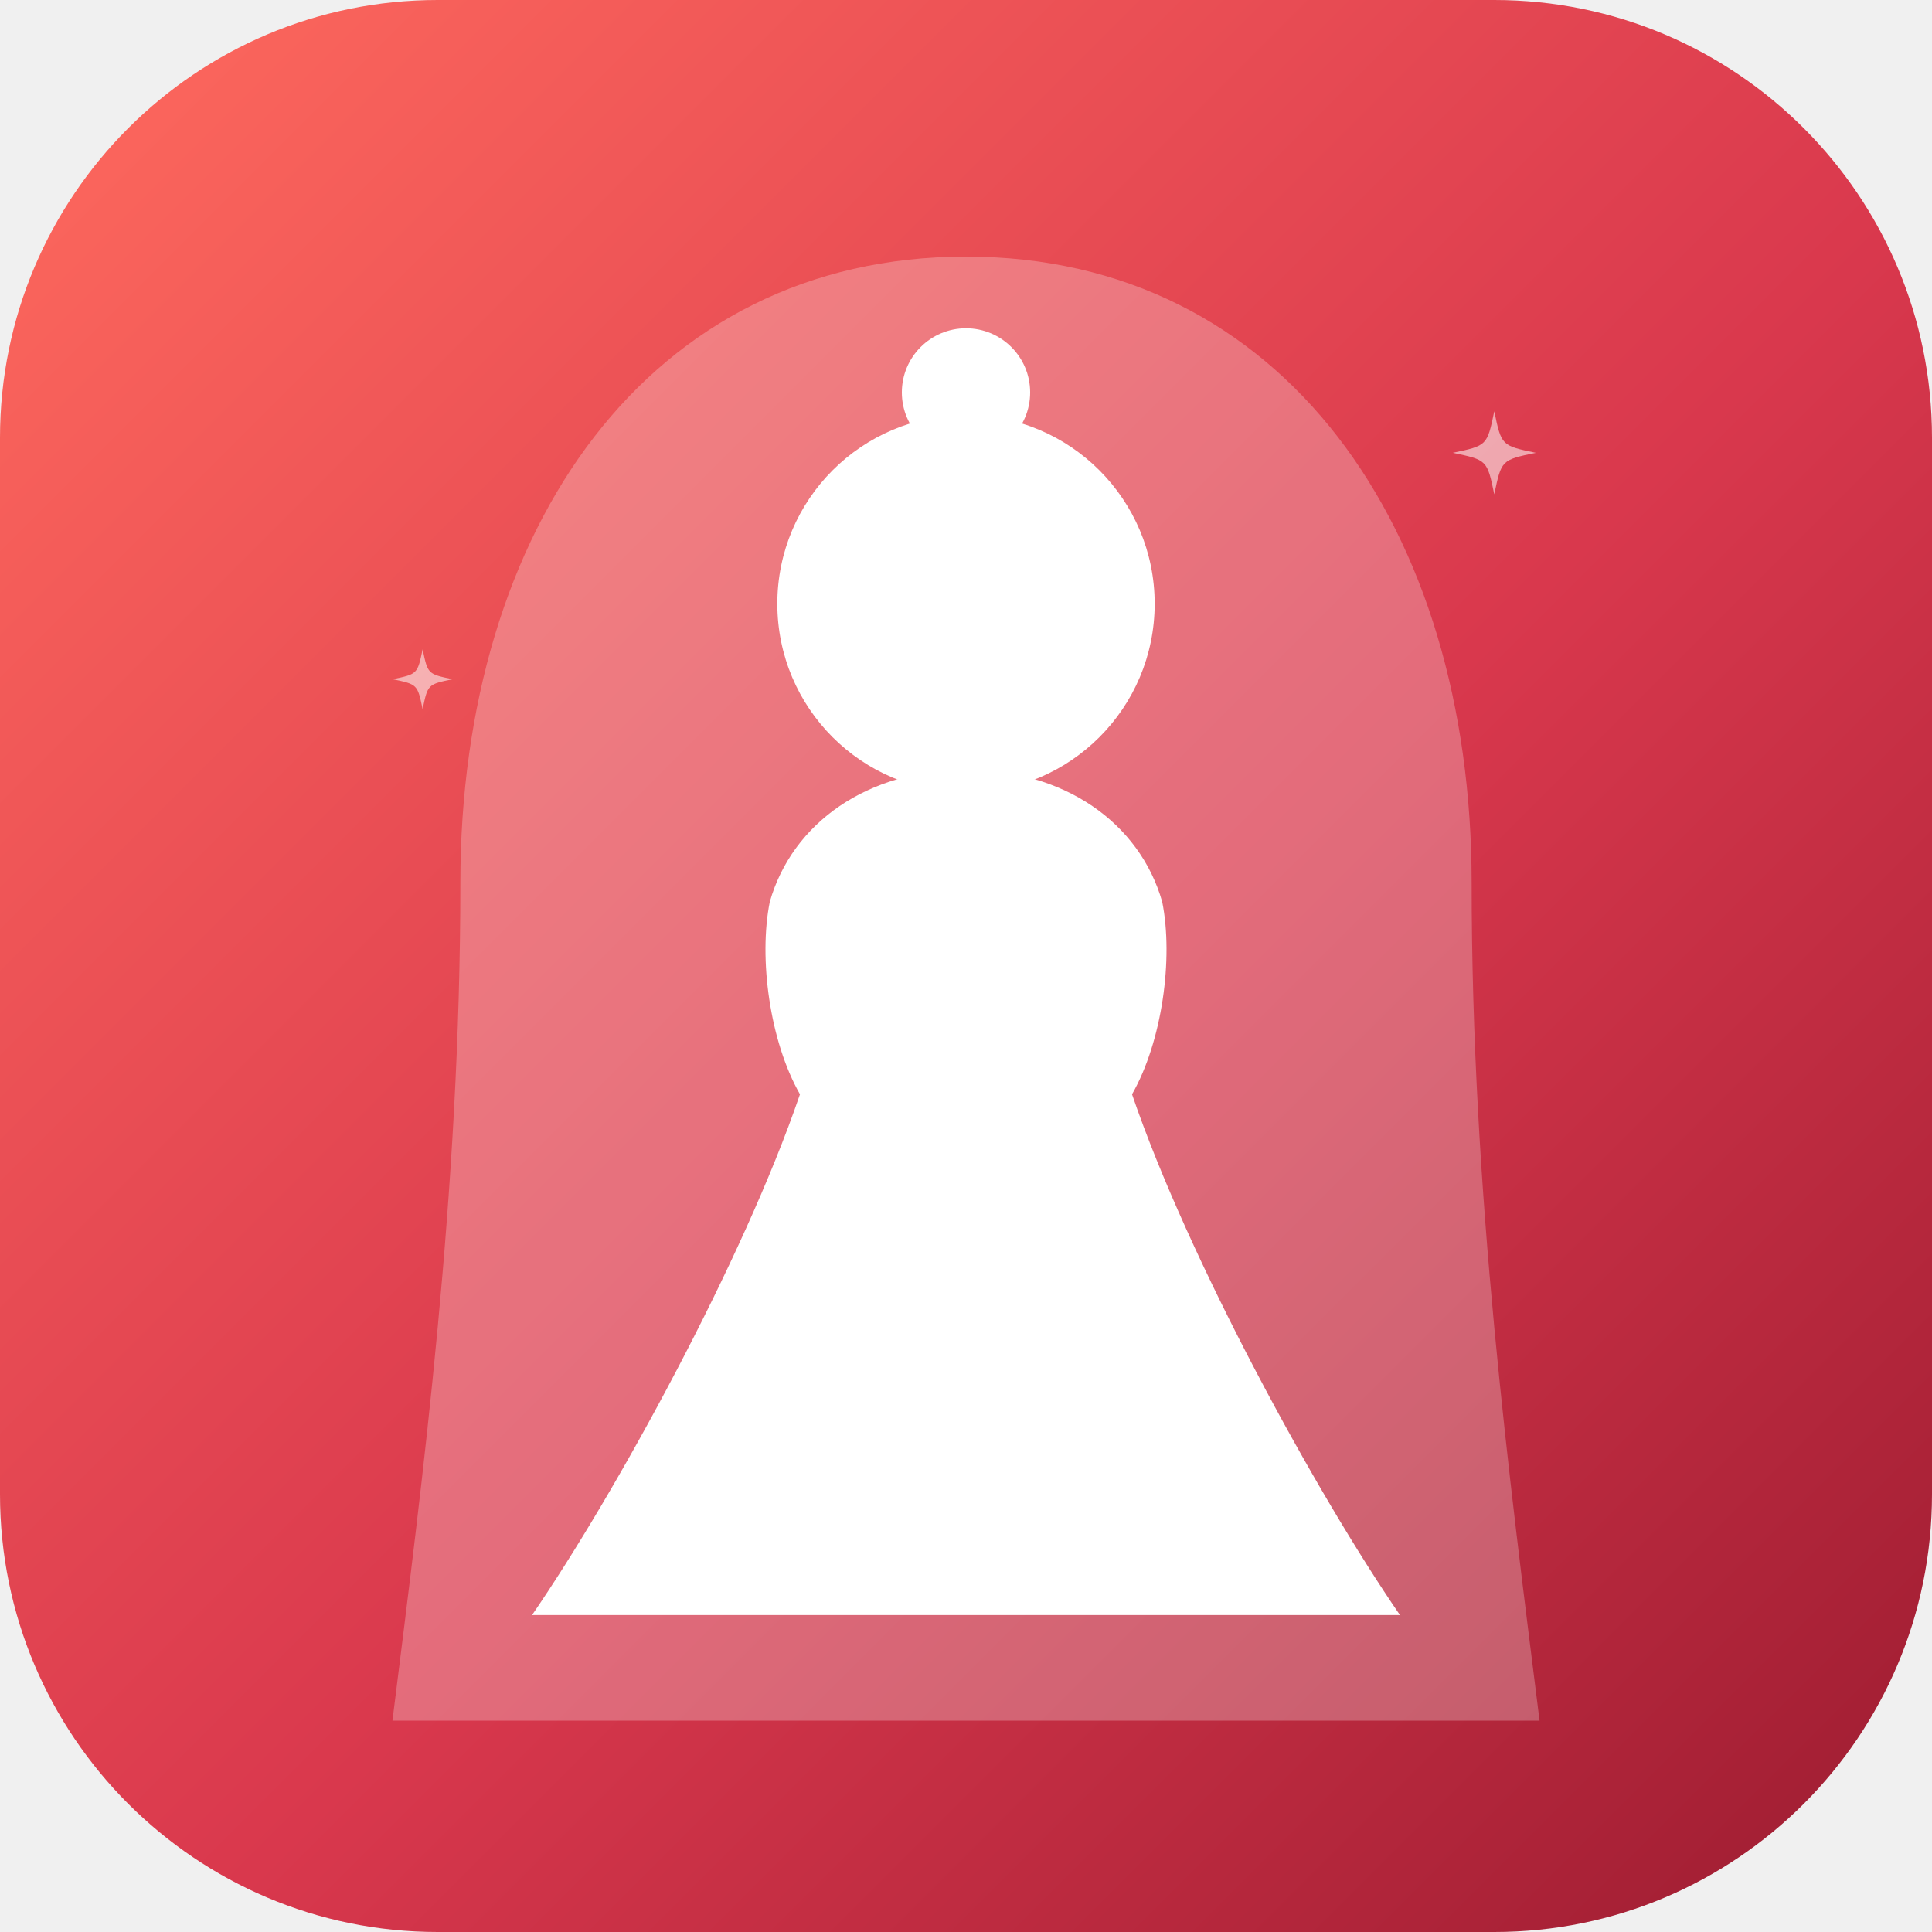
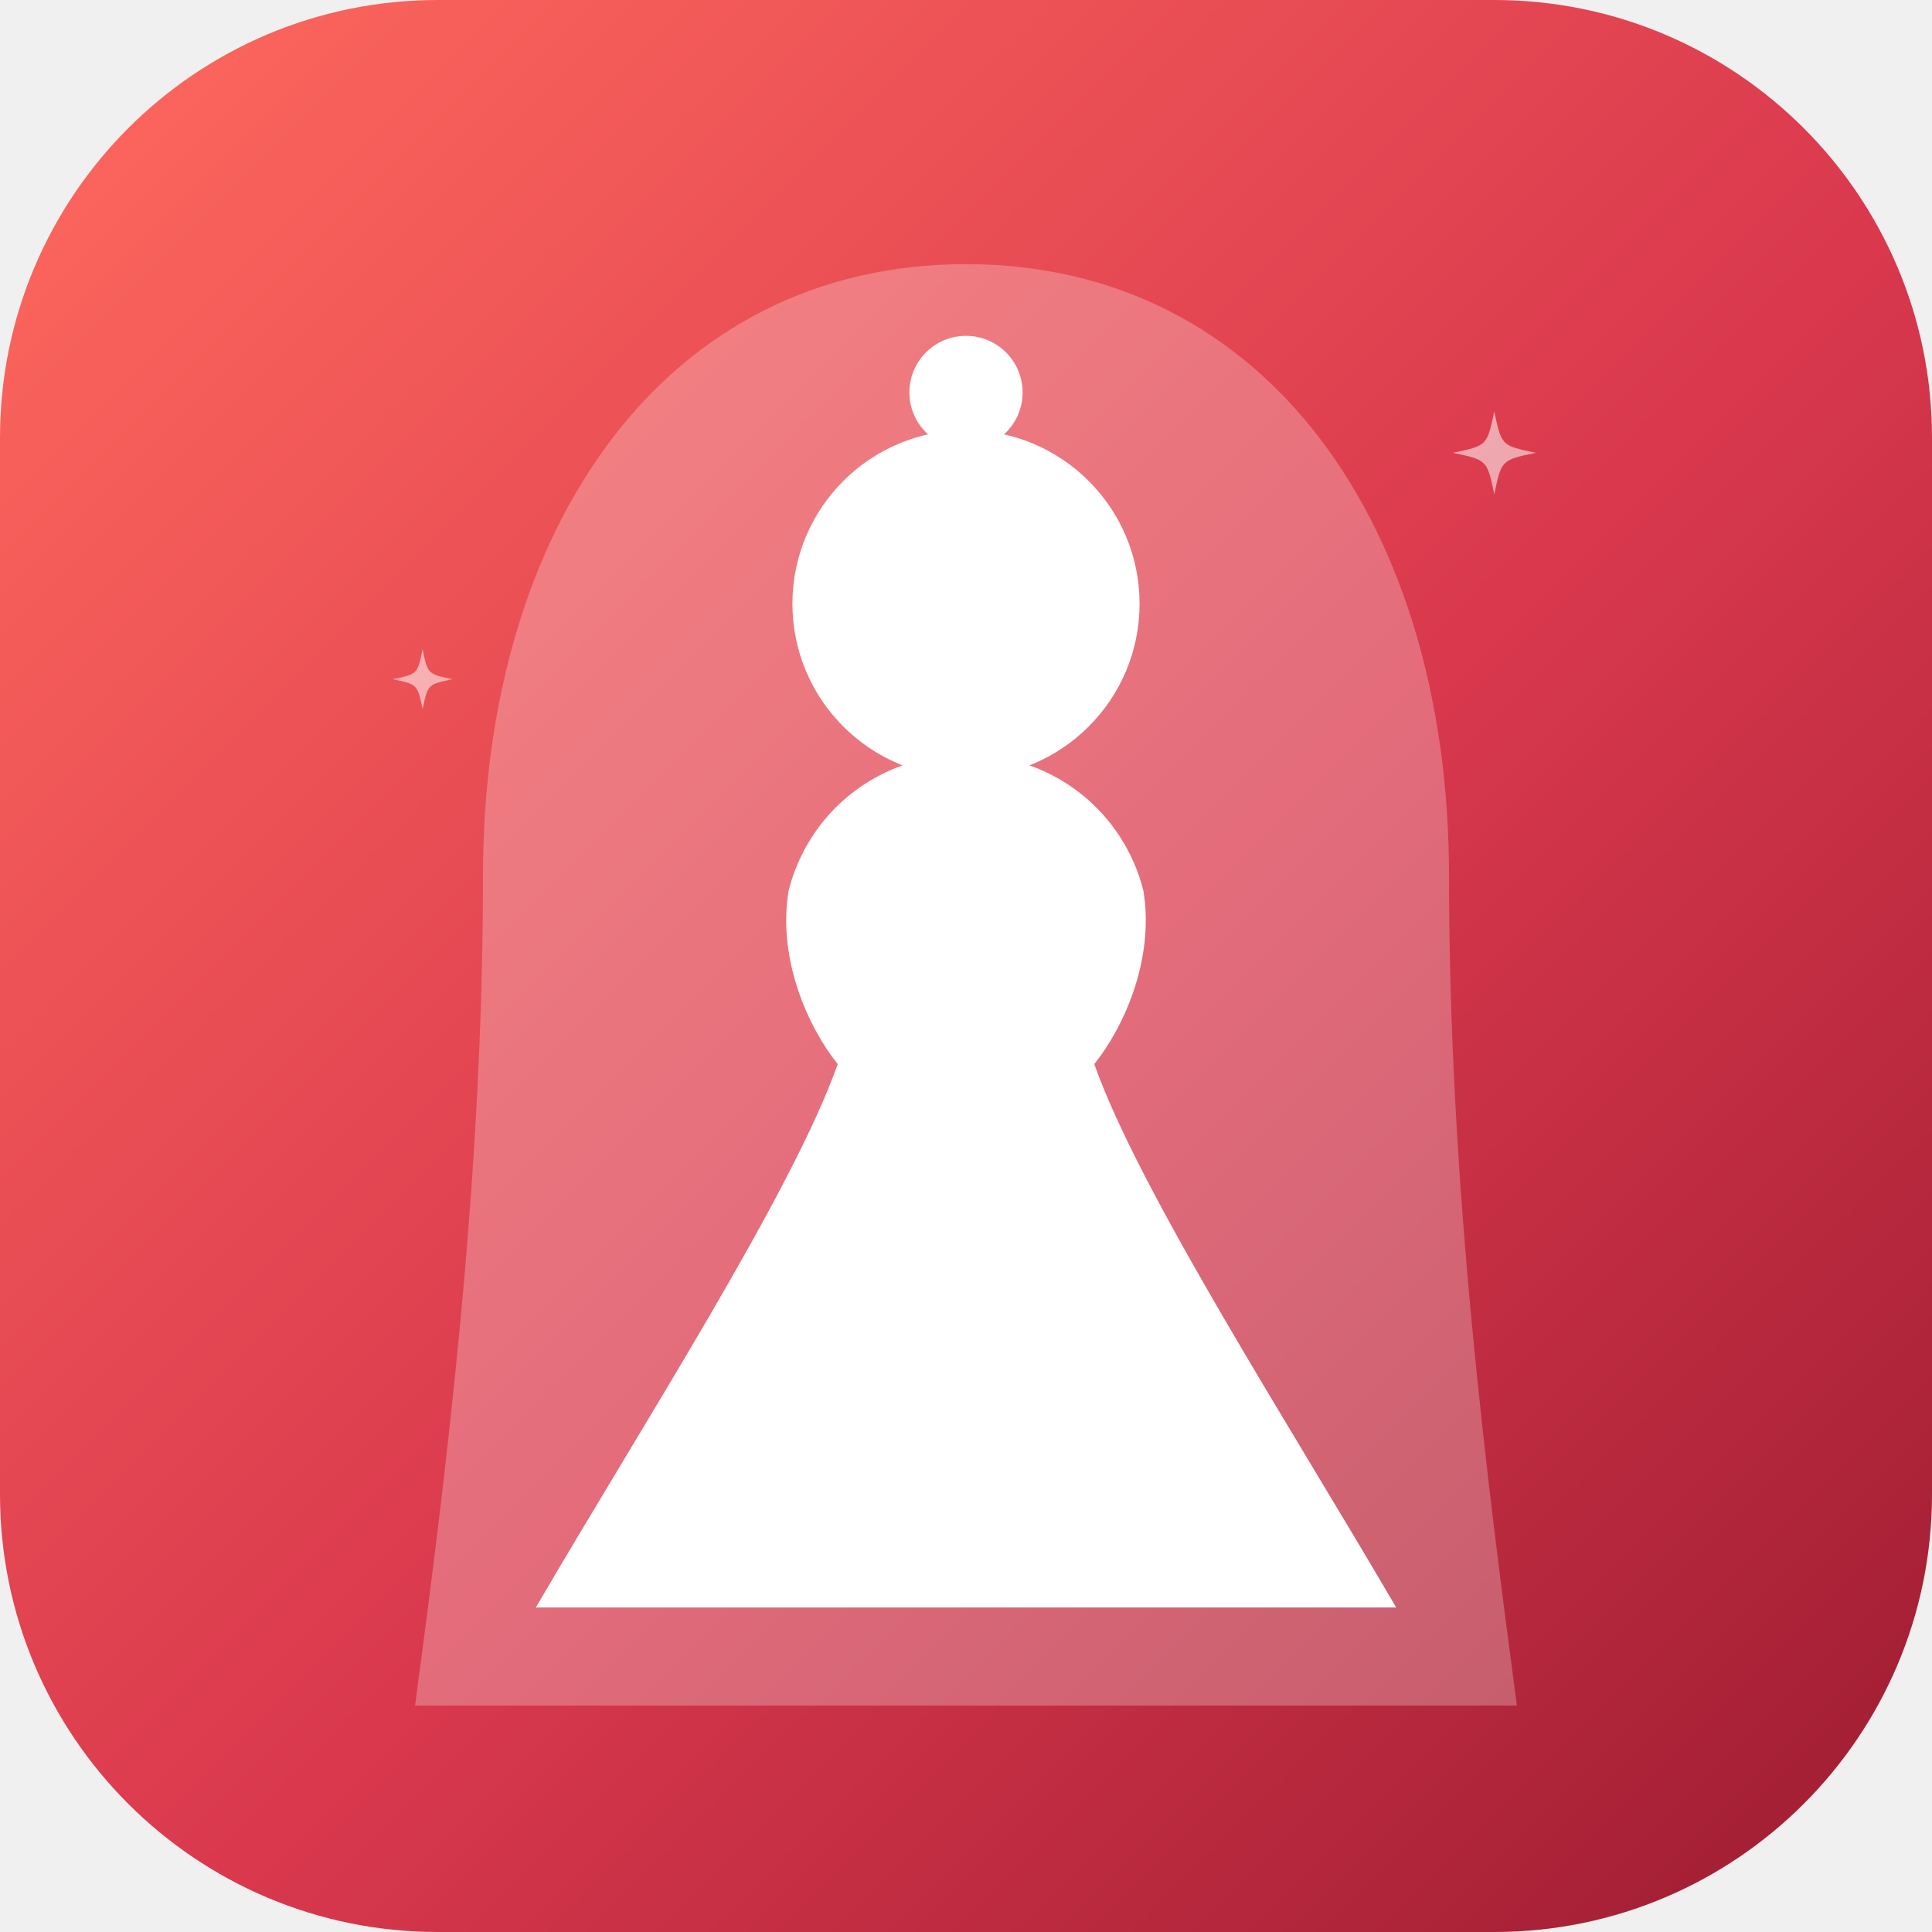
<svg xmlns="http://www.w3.org/2000/svg" viewBox="0 0 512 512" width="512" height="512" role="img" aria-label="婚礼请柬">
  <defs>
    <linearGradient id="bg" x1="0%" y1="0%" x2="100%" y2="100%">
      <stop offset="0%" stop-color="#FF6B5E" />
      <stop offset="55%" stop-color="#D9384D" />
      <stop offset="100%" stop-color="#9B1B30" />
    </linearGradient>
  </defs>
  <rect width="512" height="512" rx="116" fill="url(#bg)" />
  <g transform="translate(0,-8)">
-     <path d="M 256 76 C 172 76 122 148 122 242 C 122 324 112 400 104 464 L 408 464 C 400 400 390 324 390 242 C 390 148 340 76 256 76 Z" fill="#FFFFFF" opacity="0.26" />
-     <circle cx="256" cy="112" r="17" fill="#FFFFFF" />
-     <circle cx="256" cy="168" r="50" fill="#FFFFFF" />
-     <path d="M 256 212 C 230 212 210 226 204 247 C 201 262 204 284 212 298 C 197 342 163 404 141 436 L 371 436 C 349 404 315 342 300 298 C 308 284 311 262 308 247 C 302 226 282 212 256 212 Z" fill="#FFFFFF" />
+     <path d="M 256 78 C 176 78 128 148 128 240 C 128 322 118 400 110 460 L 402 460 C 394 400 384 322 384 240 C 384 148 336 78 256 78 Z" fill="#FFFFFF" opacity="0.26" />
+     <circle cx="256" cy="112" r="15" fill="#FFFFFF" />
+     <circle cx="256" cy="168" r="46" fill="#FFFFFF" />
+     <path d="M 256 208 C 232 208 214 224 209 244 C 206 262 214 280 222 290 C 210 324 170 386 142 434 L 370 434 C 342 386 302 324 290 290 C 298 280 306 262 303 244 C 298 224 280 208 256 208 Z" fill="#FFFFFF" />
  </g>
  <g fill="#FFFFFF" opacity="0.55">
    <path transform="translate(396,120)" d="M0,-11 C1.9,-1.9 1.9,-1.9 11,0 C1.9,1.9 1.9,1.9 0,11 C-1.9,1.9 -1.9,1.9 -11,0 C-1.9,-1.9 -1.9,-1.9 0,-11 Z" />
    <path transform="translate(112,180) scale(0.72)" d="M0,-11 C1.9,-1.9 1.9,-1.9 11,0 C1.9,1.9 1.9,1.9 0,11 C-1.9,1.9 -1.9,1.9 -11,0 C-1.9,-1.9 -1.9,-1.9 0,-11 Z" />
  </g>
</svg>
